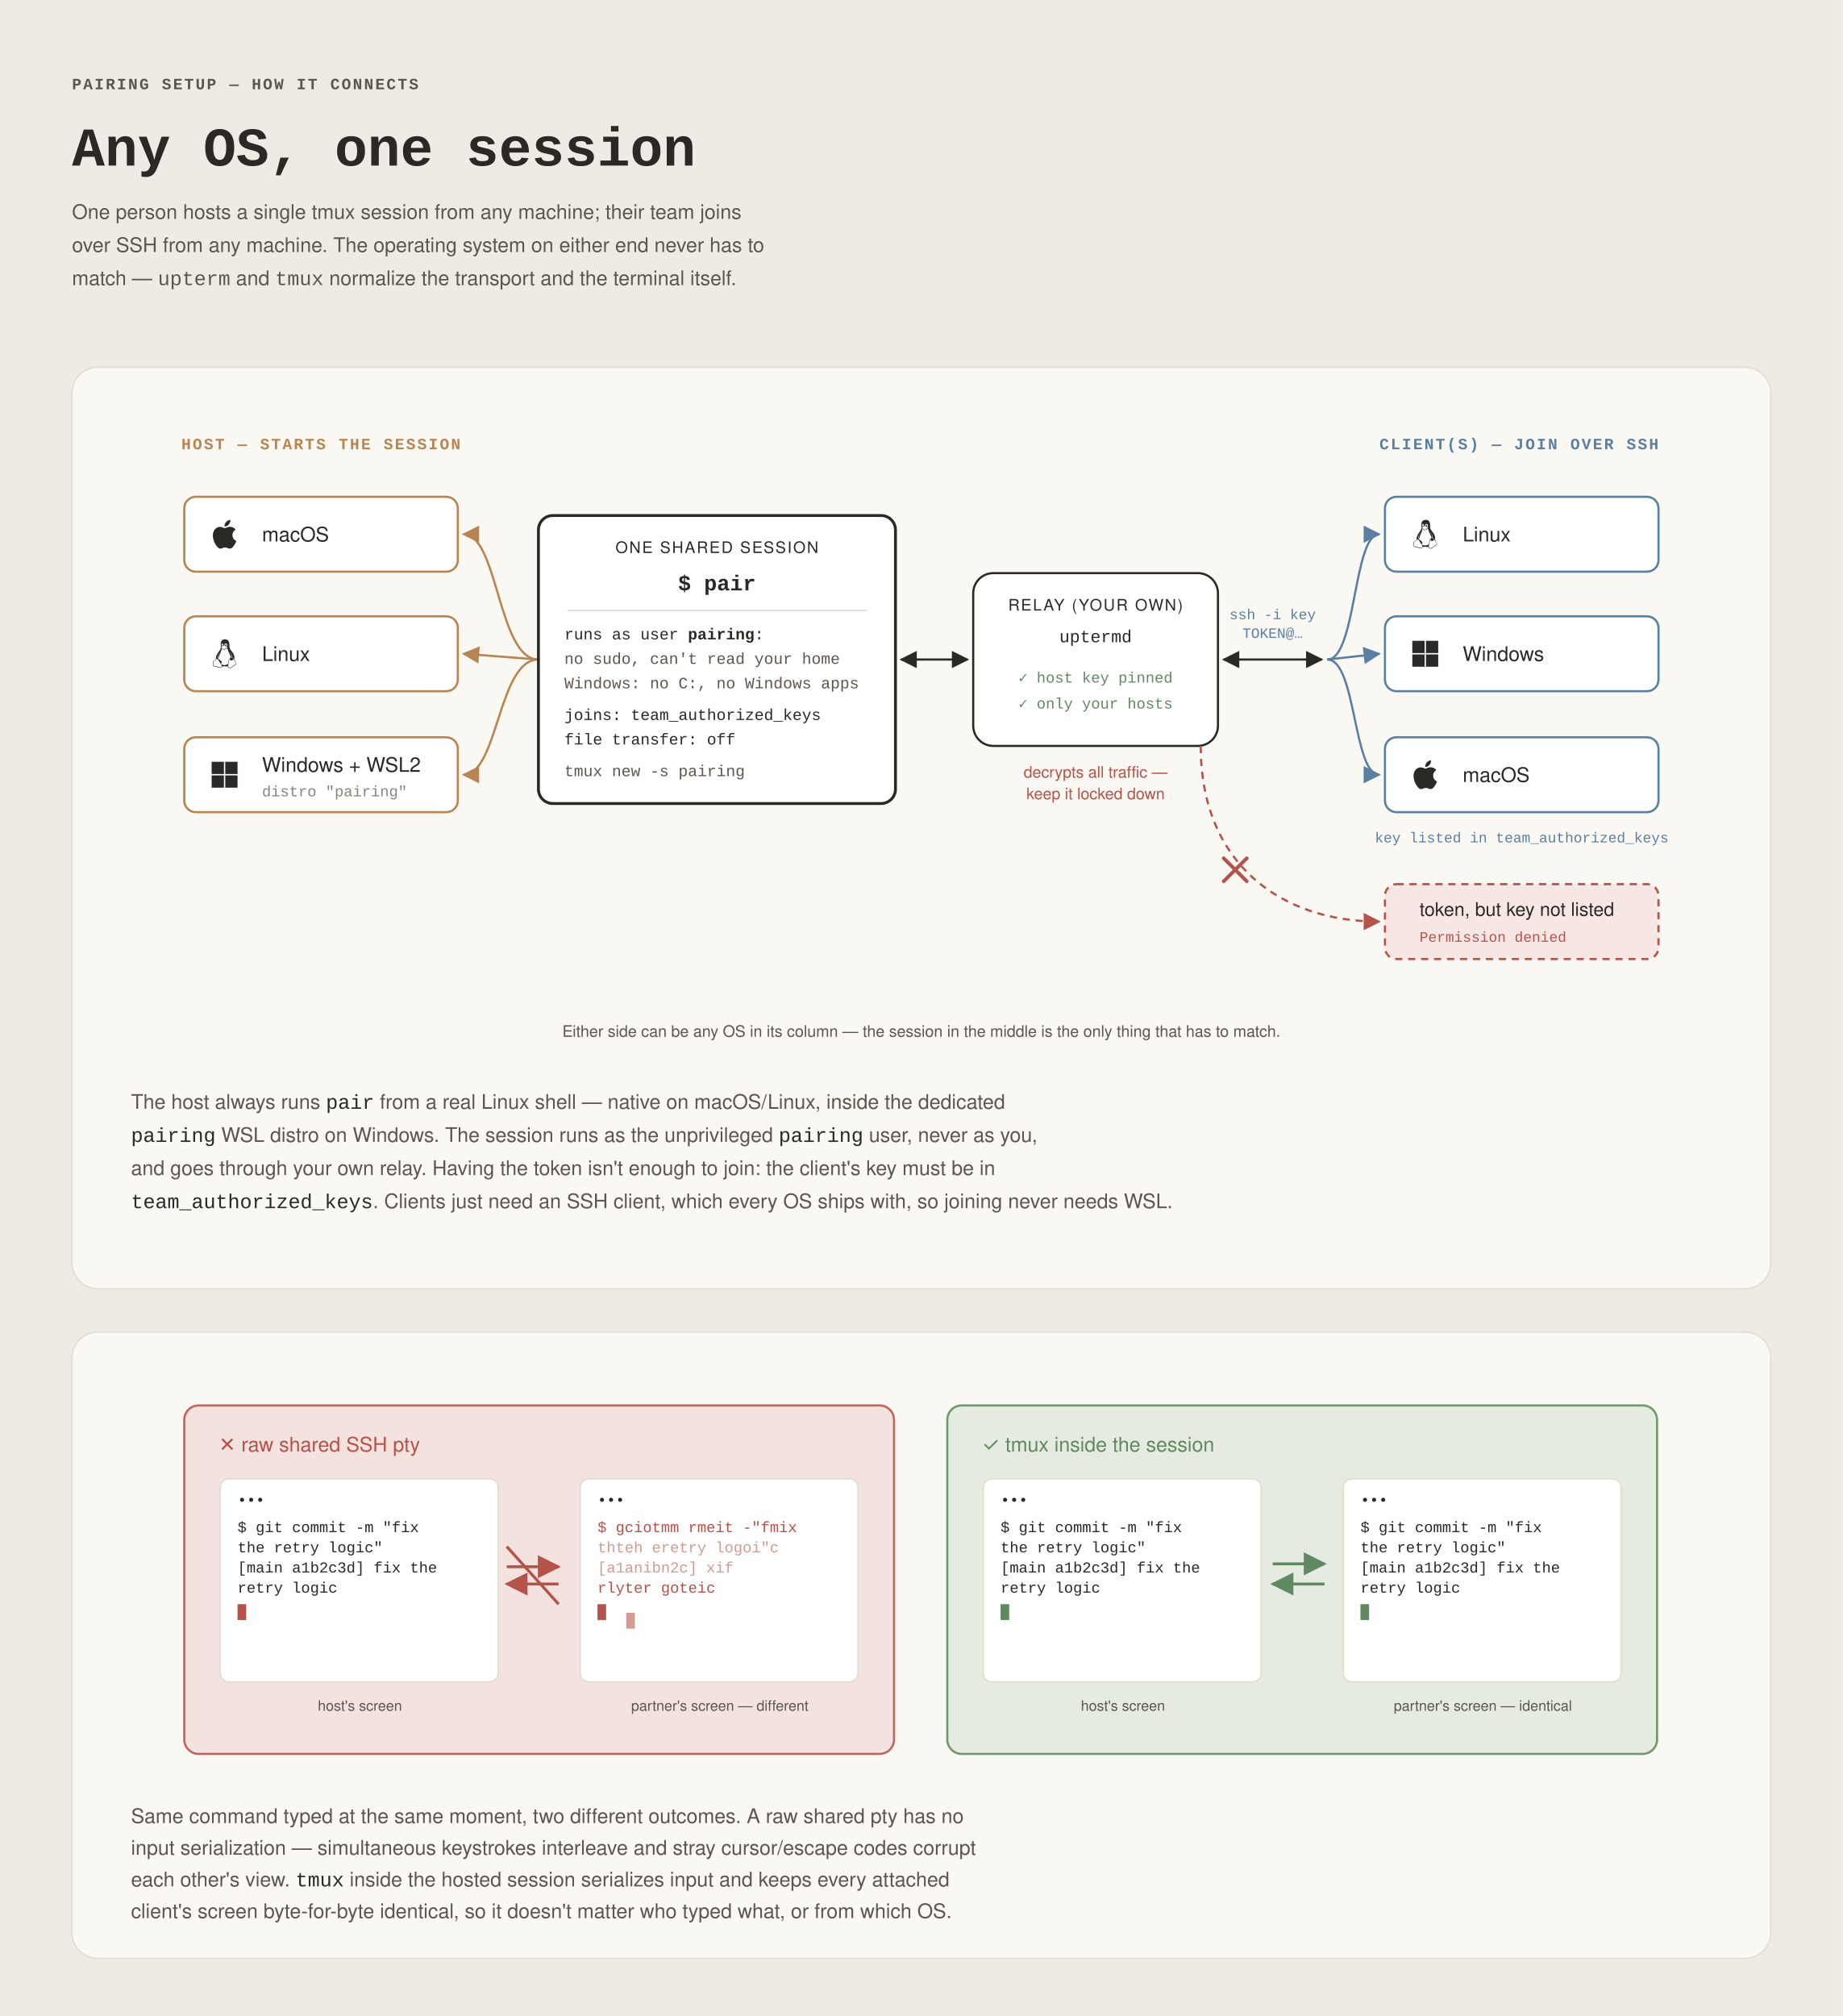
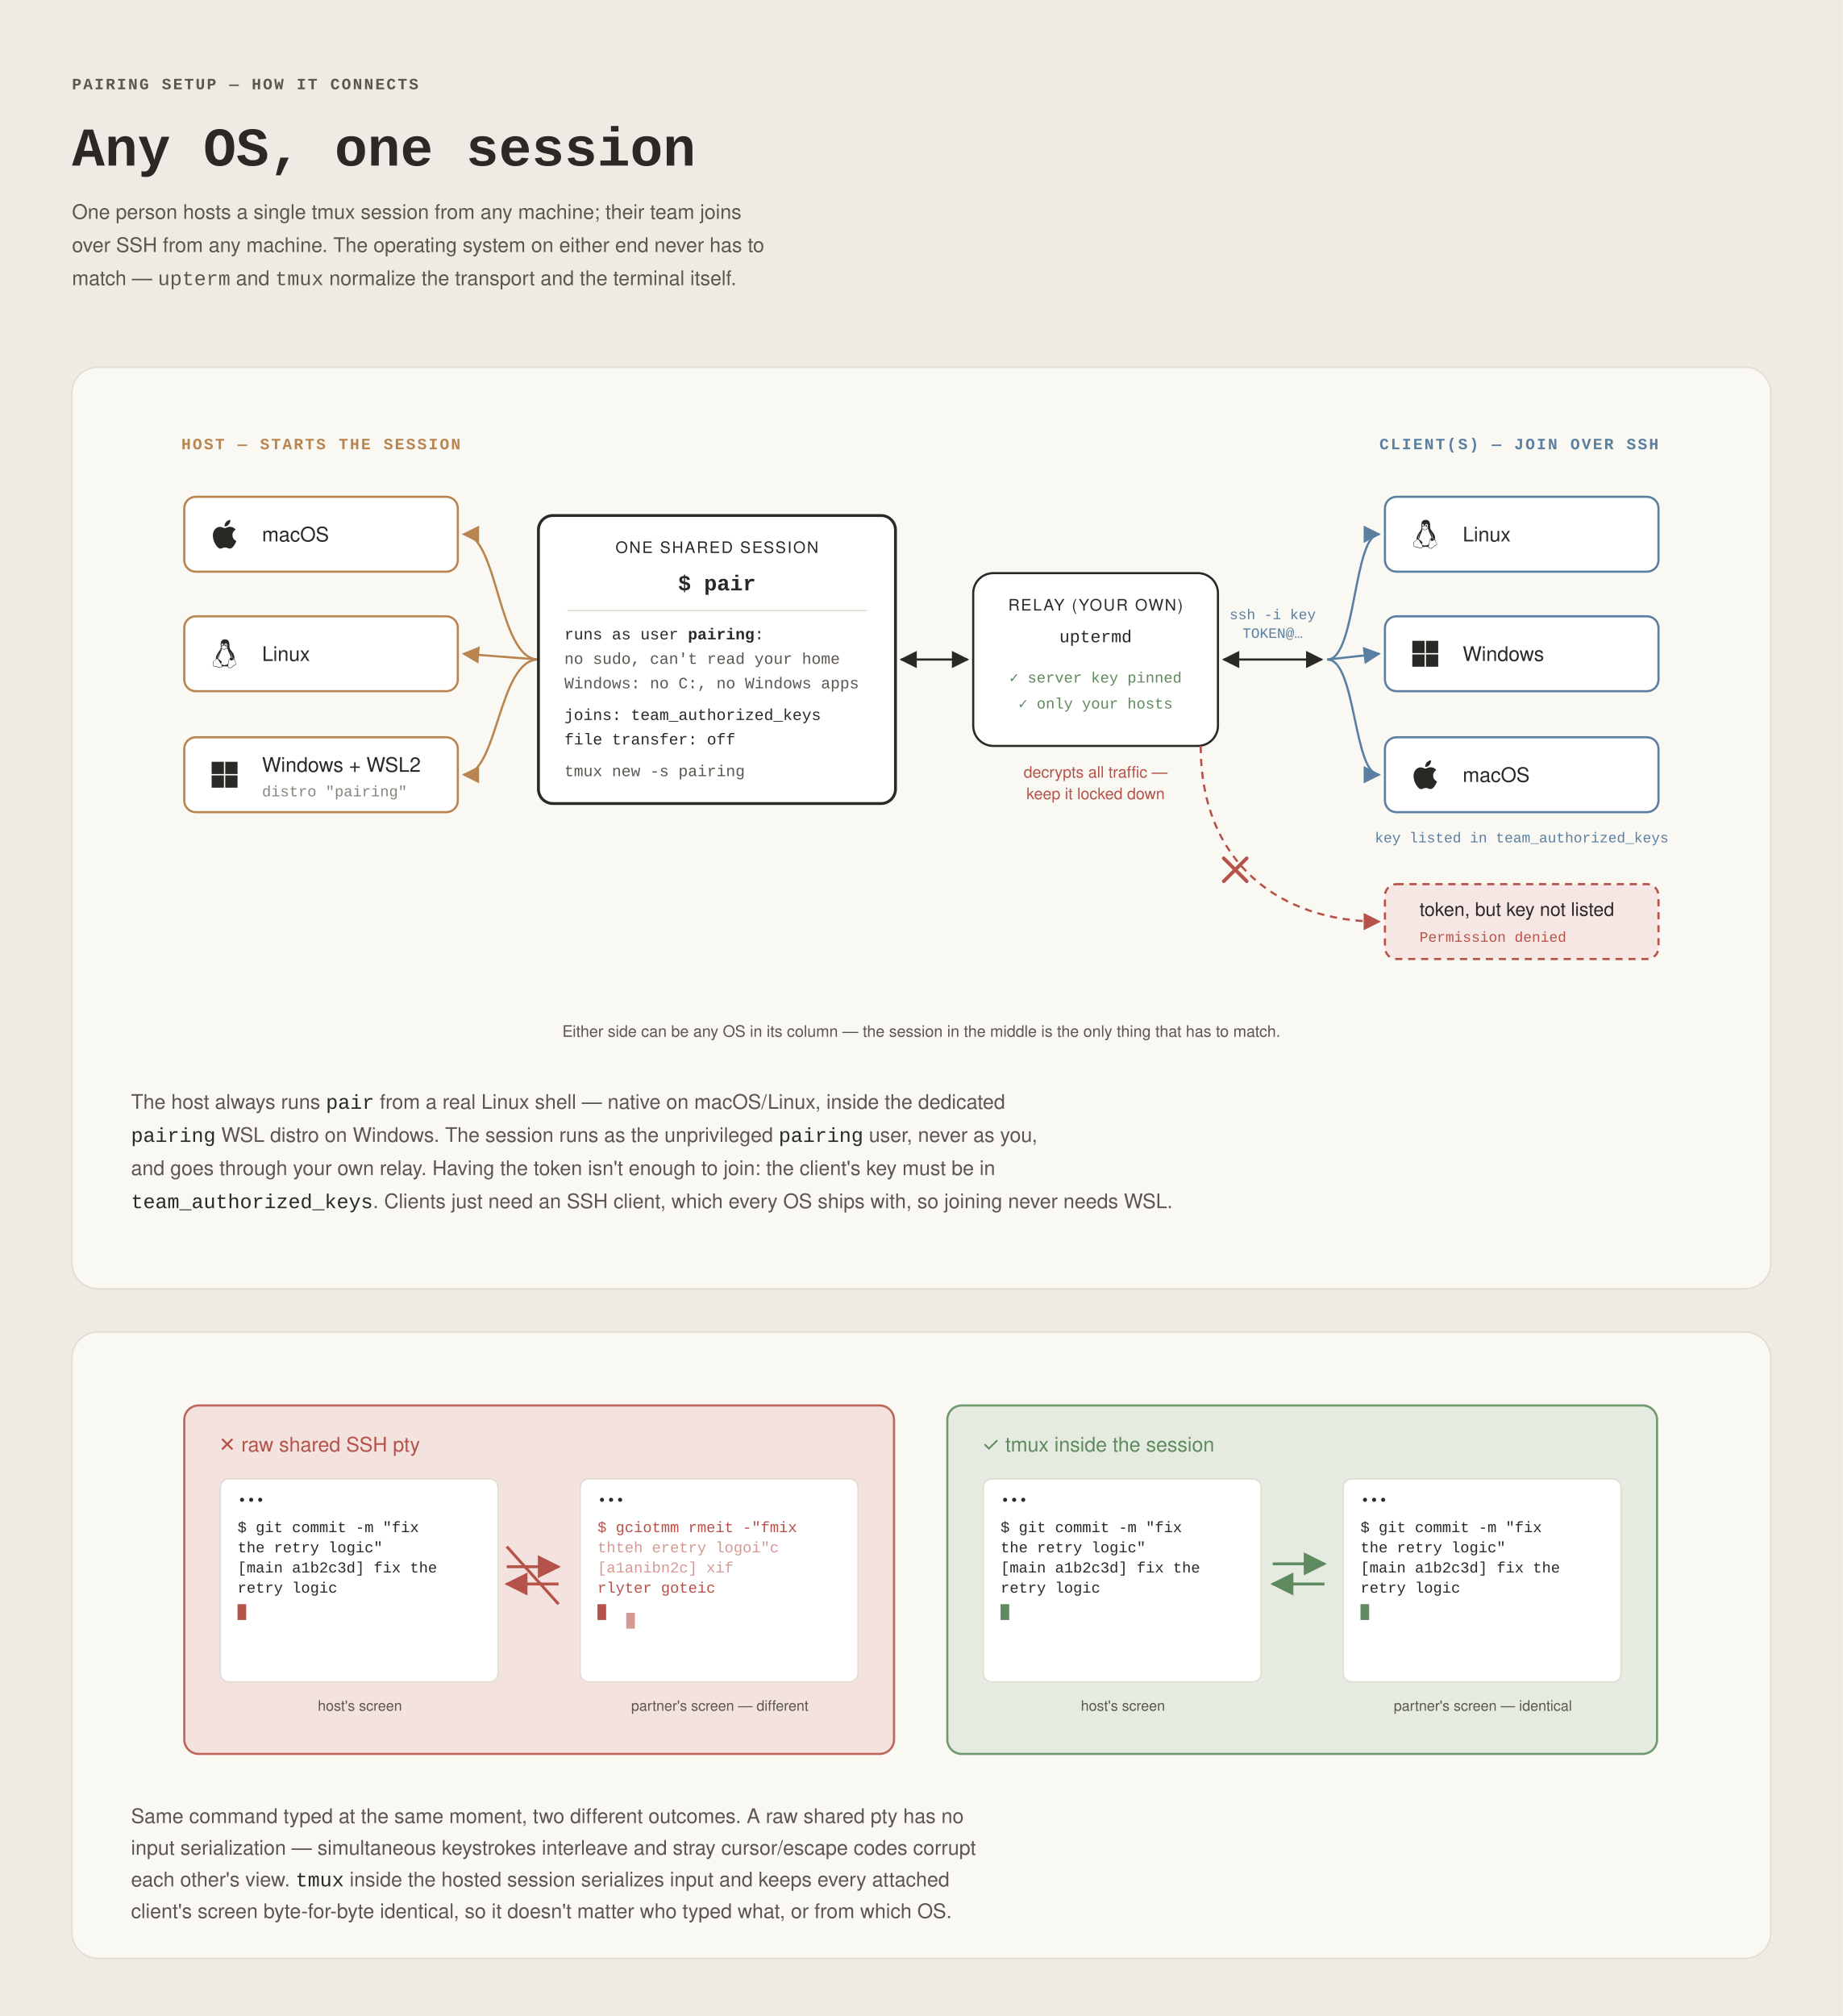
<svg xmlns="http://www.w3.org/2000/svg" width="1280" height="1400" viewBox="0 0 1280 1400" role="img" aria-labelledby="t d">
  <defs>
    <style>
      .mono { font-family: ui-monospace, SFMono-Regular, Menlo, Consolas, "Liberation Mono", monospace; }
      .sans { font-family: -apple-system, "Segoe UI", Helvetica, Arial, sans-serif; }
      .label { font-size: 11px; letter-spacing: 1.2px; font-weight: 600; }
      .body { font-size: 14px; fill: #5b5650; }
      .small { font-size: 11px; fill: #5b5650; }
      .os { font-size: 14px; fill: #2b2926; }
      .scr { font-size: 10.5px; fill: #2b2926; }
    </style>
    <marker id="aHost" viewBox="0 0 10 10" refX="9" refY="5" markerWidth="8" markerHeight="8" orient="auto-start-reverse">
      <path d="M0,0 L10,5 L0,10 z" fill="#b8844f" />
    </marker>
    <marker id="aClient" viewBox="0 0 10 10" refX="9" refY="5" markerWidth="8" markerHeight="8" orient="auto-start-reverse">
      <path d="M0,0 L10,5 L0,10 z" fill="#5a7fa0" />
    </marker>
    <marker id="aDark" viewBox="0 0 10 10" refX="9" refY="5" markerWidth="8" markerHeight="8" orient="auto-start-reverse">
      <path d="M0,0 L10,5 L0,10 z" fill="#2b2926" />
    </marker>
    <marker id="aGreen" viewBox="0 0 10 10" refX="9" refY="5" markerWidth="8" markerHeight="8" orient="auto-start-reverse">
      <path d="M0,0 L10,5 L0,10 z" fill="#5f8a5f" />
    </marker>
    <marker id="aRed" viewBox="0 0 10 10" refX="9" refY="5" markerWidth="8" markerHeight="8" orient="auto-start-reverse">
      <path d="M0,0 L10,5 L0,10 z" fill="#b5524a" />
    </marker>
    <symbol id="iApple" viewBox="0 0 24 24">
      <path d="M12.152 6.896c-.948 0-2.415-1.078-3.96-1.04-2.04.027-3.91 1.183-4.961 3.014-2.117 3.675-.546 9.103 1.519 12.09 1.013 1.454 2.208 3.09 3.792 3.039 1.52-.065 2.09-.987 3.935-.987 1.831 0 2.35.987 3.96.948 1.637-.026 2.676-1.48 3.676-2.948 1.156-1.688 1.636-3.325 1.662-3.415-.039-.013-3.182-1.221-3.22-4.857-.026-3.04 2.48-4.494 2.597-4.559-1.429-2.09-3.623-2.324-4.39-2.376-2-.156-3.675 1.09-4.61 1.09zM15.53 3.83c.843-1.012 1.4-2.427 1.245-3.83-1.207.052-2.662.805-3.532 1.818-.78.896-1.454 2.338-1.273 3.714 1.338.104 2.715-.688 3.559-1.701" />
    </symbol>
    <symbol id="iLinux" viewBox="0 0 24 24">
      <path d="M12.504 0c-.155 0-.315.008-.48.021-4.226.333-3.105 4.807-3.17 6.298-.076 1.092-.3 1.953-1.05 3.02-.885 1.051-2.127 2.75-2.716 4.521-.278.832-.41 1.684-.287 2.489a.424.424 0 00-.11.135c-.26.268-.45.6-.663.839-.199.199-.485.267-.797.4-.313.136-.658.269-.864.68-.09.189-.136.394-.132.602 0 .199.027.4.055.536.058.399.116.728.04.97-.249.68-.28 1.145-.106 1.484.174.334.535.47.94.601.81.2 1.91.135 2.774.6.926.466 1.866.67 2.616.47.526-.116.97-.464 1.208-.946.587-.003 1.23-.269 2.26-.334.699-.058 1.574.267 2.577.2.025.134.063.198.114.333l.003.003c.391.778 1.113 1.132 1.884 1.071.771-.06 1.592-.536 2.257-1.306.631-.765 1.683-1.084 2.378-1.503.348-.199.629-.469.649-.853.023-.4-.2-.811-.714-1.376v-.097l-.003-.003c-.17-.2-.25-.535-.338-.926-.085-.401-.182-.786-.492-1.046h-.003c-.059-.054-.123-.067-.188-.135a.357.357 0 00-.19-.064c.431-1.278.264-2.55-.173-3.694-.533-1.41-1.465-2.638-2.175-3.483-.796-1.005-1.576-1.957-1.56-3.368.026-2.152.236-6.133-3.544-6.139zm.529 3.405h.013c.213 0 .396.062.584.198.19.135.33.332.438.533.105.259.158.459.166.724 0-.02.006-.04.006-.06v.105a.086.086 0 01-.004-.021l-.004-.024a1.807 1.807 0 01-.15.706.953.953 0 01-.213.335.71.71 0 00-.088-.042c-.104-.045-.198-.064-.284-.133a1.312 1.312 0 00-.22-.066c.05-.06.146-.133.183-.198.053-.128.082-.264.088-.402v-.02a1.21 1.21 0 00-.061-.4c-.045-.134-.101-.2-.183-.333-.084-.066-.167-.132-.267-.132h-.016c-.093 0-.176.03-.262.132a.8.8 0 00-.205.334 1.18 1.18 0 00-.09.4v.019c.002.089.008.179.02.267-.193-.067-.438-.135-.607-.202a1.635 1.635 0 01-.018-.2v-.02a1.772 1.772 0 01.15-.768c.082-.22.232-.406.43-.533a.985.985 0 01.594-.2zm-2.962.059h.036c.142 0 .27.048.399.135.146.129.264.288.344.465.09.199.14.4.153.667v.004c.007.134.006.2-.002.266v.08c-.03.007-.056.018-.083.024-.152.055-.274.135-.393.2.012-.09.013-.18.003-.267v-.015c-.012-.133-.04-.2-.082-.333a.613.613 0 00-.166-.267.248.248 0 00-.183-.064h-.021c-.071.006-.13.04-.186.132a.552.552 0 00-.12.27.944.944 0 00-.023.33v.015c.012.135.037.2.08.334.046.134.098.2.166.268.01.009.02.018.034.024-.07.057-.117.07-.176.136a.304.304 0 01-.131.068 2.62 2.62 0 01-.275-.402 1.772 1.772 0 01-.155-.667 1.759 1.759 0 01.08-.668 1.43 1.43 0 01.283-.535c.128-.133.26-.2.418-.2zm1.37 1.706c.332 0 .733.065 1.216.399.293.2.523.269 1.052.468h.003c.255.136.405.266.478.399v-.131a.571.571 0 01.016.47c-.123.31-.516.643-1.063.842v.002c-.268.135-.501.333-.775.465-.276.135-.588.292-1.012.267a1.139 1.139 0 01-.448-.067 3.566 3.566 0 01-.322-.198c-.195-.135-.363-.332-.612-.465v-.005h-.005c-.4-.246-.616-.512-.686-.71-.07-.268-.005-.47.193-.6.224-.135.38-.271.483-.336.104-.074.143-.102.176-.131h.002v-.003c.169-.202.436-.47.839-.601.139-.036.294-.065.466-.065zm2.8 2.142c.358 1.417 1.196 3.475 1.735 4.473.286.534.855 1.659 1.102 3.024.156-.005.33.018.513.064.646-1.671-.546-3.467-1.089-3.966-.22-.2-.232-.335-.123-.335.59.534 1.365 1.572 1.646 2.757.13.535.16 1.104.021 1.67.067.028.135.06.205.067 1.032.534 1.413.938 1.23 1.537v-.043c-.06-.003-.12 0-.18 0h-.016c.151-.467-.182-.825-1.065-1.224-.915-.4-1.646-.336-1.77.465-.008.043-.013.066-.018.135-.068.023-.139.053-.209.064-.43.268-.662.669-.793 1.187-.13.533-.17 1.156-.205 1.869v.003c-.02.334-.17.838-.319 1.35-1.5 1.072-3.58 1.538-5.348.334a2.645 2.645 0 00-.402-.533 1.45 1.45 0 00-.275-.333c.182 0 .338-.03.465-.067a.615.615 0 00.314-.334c.108-.267 0-.697-.345-1.163-.345-.467-.931-.995-1.788-1.521-.63-.4-.986-.87-1.15-1.396-.165-.534-.143-1.085-.015-1.645.245-1.07.873-2.11 1.274-2.763.107-.065.037.135-.408.974-.396.751-1.14 2.497-.122 3.854a8.123 8.123 0 01.647-2.876c.564-1.278 1.743-3.504 1.836-5.268.048.036.217.135.289.202.218.133.38.333.59.465.21.201.477.335.876.335.039.003.075.006.11.006.412 0 .73-.134.997-.268.29-.134.52-.334.74-.4h.005c.467-.135.835-.402 1.044-.7zm2.185 8.958c.037.6.343 1.245.882 1.377.588.134 1.434-.333 1.791-.765l.211-.01c.315-.007.577.01.847.268l.003.003c.208.199.305.53.391.876.085.4.154.78.409 1.066.486.527.645.906.636 1.14l.003-.007v.018l-.003-.012c-.015.262-.185.396-.498.595-.63.401-1.746.712-2.457 1.57-.618.737-1.37 1.14-2.036 1.191-.664.053-1.237-.2-1.574-.898l-.005-.003c-.21-.4-.12-1.025.056-1.69.176-.668.428-1.344.463-1.897.037-.714.076-1.335.195-1.814.12-.465.308-.797.641-.984l.045-.022zm-10.814.049h.01c.053 0 .105.005.157.014.376.055.706.333 1.023.752l.91 1.664.003.003c.243.533.754 1.064 1.189 1.637.434.598.77 1.131.729 1.57v.006c-.057.744-.48 1.148-1.125 1.294-.645.135-1.52.002-2.395-.464-.968-.536-2.118-.469-2.857-.602-.369-.066-.61-.2-.723-.4-.11-.2-.113-.602.123-1.23v-.004l.002-.003c.117-.334.03-.752-.027-1.118-.055-.401-.083-.71.043-.94.16-.334.396-.4.69-.533.294-.135.64-.202.915-.47h.002v-.002c.256-.268.445-.601.668-.838.19-.201.38-.336.663-.336zm7.159-9.074c-.435.201-.945.535-1.488.535-.542 0-.97-.267-1.28-.466-.154-.134-.28-.268-.373-.335-.164-.134-.144-.333-.074-.333.109.016.129.134.199.2.096.066.215.2.36.333.292.2.68.467 1.167.467.485 0 1.053-.267 1.398-.466.195-.135.445-.334.648-.467.156-.136.149-.267.279-.267.128.016.034.134-.147.332a8.097 8.097 0 01-.69.468zm-1.082-1.583V5.64c-.006-.02.013-.042.029-.05.074-.043.18-.027.26.004.063 0 .16.067.15.135-.006.049-.085.066-.135.066-.055 0-.092-.043-.141-.068-.052-.018-.146-.008-.163-.065zm-.551 0c-.02.058-.113.049-.166.066-.047.025-.086.068-.14.068-.05 0-.13-.02-.136-.068-.01-.066.088-.133.15-.133.08-.031.184-.047.259-.005.019.009.036.03.03.05v.02h.003z" />
    </symbol>
    <symbol id="iWindows" viewBox="0 0 24 24">
      <path d="M0,0H11.377V11.372H0ZM12.623,0H24V11.372H12.623ZM0,12.623H11.377V24H0Zm12.623,0H24V24H12.623" />
    </symbol>
  </defs>
  <rect width="1280" height="1400" fill="#efebe4" />
  <text x="50" y="62" class="mono label" fill="#5b5650">PAIRING SETUP — HOW IT CONNECTS</text>
  <text x="50" y="115" class="mono" font-size="38" font-weight="700" fill="#2b2926">Any OS, one session</text>
  <text class="sans body">
    <tspan x="50" y="152">One person hosts a single tmux session from any machine; their team joins</tspan>
    <tspan x="50" y="175">over SSH from any machine. The operating system on either end never has to</tspan>
    <tspan x="50" y="198">match — <tspan class="mono">upterm</tspan> and <tspan class="mono">tmux</tspan> normalize the transport and the terminal itself.</tspan>
  </text>
  <rect x="50" y="255" width="1180" height="640" rx="18" fill="#faf8f3" stroke="#e2ddd3" />
  <text x="126" y="312" class="mono label" fill="#b8844f">HOST — STARTS THE SESSION</text>
  <text x="1152" y="312" class="mono label" fill="#5a7fa0" text-anchor="end">CLIENT(S) — JOIN OVER SSH</text>
  <g class="sans os">
    <rect x="128" y="345" width="190" height="52" rx="8" fill="#fff" stroke="#b8844f" stroke-width="1.5" />
    <text x="182" y="376">macOS</text>
    <rect x="128" y="428" width="190" height="52" rx="8" fill="#fff" stroke="#b8844f" stroke-width="1.5" />
    <text x="182" y="459">Linux</text>
    <rect x="128" y="512" width="190" height="52" rx="8" fill="#fff" stroke="#b8844f" stroke-width="1.5" />
    <text x="182" y="536">Windows + WSL2</text>
    <text x="182" y="553" class="mono" font-size="10.5" fill="#8a847c">distro "pairing"</text>
  </g>
  <g fill="#2b2926">
    <use href="#iApple" x="146" y="361" width="20" height="20" />
    <use href="#iLinux" x="146" y="444" width="20" height="20" />
    <use href="#iWindows" x="147" y="529" width="18" height="18" />
  </g>
  <g fill="none" stroke="#b8844f" stroke-width="1.5">
    <path d="M374,458 C346,458 346,371 322,371" marker-end="url(#aHost)" />
    <path d="M374,458 L322,454" marker-end="url(#aHost)" />
    <path d="M374,458 C346,458 346,538 322,538" marker-end="url(#aHost)" />
  </g>
  <rect x="374" y="358" width="248" height="200" rx="10" fill="#fff" stroke="#2b2926" stroke-width="2" />
  <text x="498" y="384" class="sans" font-size="11" letter-spacing="1" fill="#2b2926" text-anchor="middle">ONE SHARED SESSION</text>
  <text x="498" y="410" class="mono" font-size="15" font-weight="700" fill="#2b2926" text-anchor="middle">$ pair</text>
  <line x1="394" y1="424" x2="602" y2="424" stroke="#e2ddd3" />
  <g class="mono" font-size="11" fill="#2b2926">
    <text x="392" y="444">runs as user <tspan font-weight="700">pairing</tspan>:</text>
    <text x="392" y="461" fill="#5b5650">  no sudo, can't read your home</text>
    <text x="392" y="478" fill="#5b5650">  Windows: no C:, no Windows apps</text>
    <text x="392" y="500">joins: team_authorized_keys</text>
    <text x="392" y="517">file transfer: off</text>
    <text x="392" y="539" fill="#5b5650">tmux new -s pairing</text>
  </g>
  <line x1="626" y1="458" x2="672" y2="458" stroke="#2b2926" stroke-width="1.5" marker-start="url(#aDark)" marker-end="url(#aDark)" />
  <rect x="676" y="398" width="170" height="120" rx="14" fill="#fff" stroke="#2b2926" stroke-width="1.5" />
  <text x="761" y="424" class="sans" font-size="11" letter-spacing="1" fill="#2b2926" text-anchor="middle">RELAY (YOUR OWN)</text>
  <text x="761" y="446" class="mono" font-size="12" fill="#2b2926" text-anchor="middle">uptermd</text>
-   <text x="761" y="474" class="mono" font-size="10.5" fill="#5f8a5f" text-anchor="middle">✓ host key pinned</text>
+   <text x="761" y="474" class="mono" font-size="10.5" fill="#5f8a5f" text-anchor="middle">✓ server key pinned</text>
  <text x="761" y="492" class="mono" font-size="10.5" fill="#5f8a5f" text-anchor="middle">✓ only your hosts</text>
  <text x="761" y="540" class="sans" font-size="11" fill="#b5524a" text-anchor="middle">decrypts all traffic —</text>
  <text x="761" y="555" class="sans" font-size="11" fill="#b5524a" text-anchor="middle">keep it locked down</text>
  <text x="884" y="430" class="mono" font-size="10" fill="#5a7fa0" text-anchor="middle">ssh -i key</text>
  <text x="884" y="443" class="mono" font-size="10" fill="#5a7fa0" text-anchor="middle">TOKEN@…</text>
  <line x1="850" y1="458" x2="918" y2="458" stroke="#2b2926" stroke-width="1.5" marker-start="url(#aDark)" marker-end="url(#aDark)" />
  <g fill="none" stroke="#5a7fa0" stroke-width="1.5">
    <path d="M922,458 C942,458 940,371 958,371" marker-end="url(#aClient)" />
    <path d="M922,458 L958,454" marker-end="url(#aClient)" />
    <path d="M922,458 C942,458 940,538 958,538" marker-end="url(#aClient)" />
  </g>
  <g class="sans os">
    <rect x="962" y="345" width="190" height="52" rx="8" fill="#fff" stroke="#5a7fa0" stroke-width="1.5" />
    <text x="1016" y="376">Linux</text>
    <rect x="962" y="428" width="190" height="52" rx="8" fill="#fff" stroke="#5a7fa0" stroke-width="1.5" />
    <text x="1016" y="459">Windows</text>
    <rect x="962" y="512" width="190" height="52" rx="8" fill="#fff" stroke="#5a7fa0" stroke-width="1.5" />
    <text x="1016" y="543">macOS</text>
  </g>
  <g fill="#2b2926">
    <use href="#iLinux" x="980" y="361" width="20" height="20" />
    <use href="#iWindows" x="981" y="445" width="18" height="18" />
    <use href="#iApple" x="980" y="528" width="20" height="20" />
  </g>
  <text x="1057" y="585" class="mono" font-size="10" fill="#5a7fa0" text-anchor="middle">key listed in team_authorized_keys</text>
  <path d="M834,518 C834,600 890,640 958,640" fill="none" stroke="#b5524a" stroke-width="1.5" stroke-dasharray="5 4" marker-end="url(#aRed)" />
  <g stroke="#b5524a" stroke-width="2.5" stroke-linecap="round">
    <line x1="850" y1="596" x2="866" y2="612" />
    <line x1="866" y1="596" x2="850" y2="612" />
  </g>
  <rect x="962" y="614" width="190" height="52" rx="8" fill="#f6e7e4" stroke="#b5524a" stroke-width="1.5" stroke-dasharray="5 4" />
  <text x="986" y="636" class="sans" font-size="13" fill="#2b2926">token, but key not listed</text>
  <text x="986" y="654" class="mono" font-size="10" fill="#b5524a">Permission denied</text>
  <text x="640" y="720" class="sans small" text-anchor="middle">Either side can be any OS in its column — the session in the middle is the only thing that has to match.</text>
  <text class="sans body">
    <tspan x="91" y="770">The host always runs <tspan class="mono" fill="#2b2926">pair</tspan> from a real Linux shell — native on macOS/Linux, inside the dedicated</tspan>
    <tspan x="91" y="793">
      <tspan class="mono" fill="#2b2926">pairing</tspan> WSL distro on Windows. The session runs as the unprivileged <tspan class="mono" fill="#2b2926">pairing</tspan> user, never as you,</tspan>
    <tspan x="91" y="816">and goes through your own relay. Having the token isn't enough to join: the client's key must be in</tspan>
    <tspan x="91" y="839">
      <tspan class="mono" fill="#2b2926">team_authorized_keys</tspan>. Clients just need an SSH client, which every OS ships with, so joining never needs WSL.</tspan>
  </text>
  <rect x="50" y="925" width="1180" height="435" rx="18" fill="#faf8f3" stroke="#e2ddd3" />
  <rect x="128" y="976" width="493" height="242" rx="10" fill="#f3e2de" stroke="#c0655a" stroke-width="1.5" />
  <text x="152" y="1008" class="sans" font-size="14" fill="#b5524a">✕ raw shared SSH pty</text>
  <rect x="153" y="1027" width="193" height="141" rx="6" fill="#fff" stroke="#e2ddd3" />
  <text x="165" y="1045" class="mono scr">•••</text>
  <g class="mono scr">
    <text x="165" y="1064">$ git commit -m "fix</text>
    <text x="165" y="1078">the retry logic"</text>
    <text x="165" y="1092">[main a1b2c3d] fix the</text>
    <text x="165" y="1106">retry logic</text>
  </g>
  <rect x="165" y="1114" width="6" height="11" fill="#b5524a" />
  <rect x="403" y="1027" width="193" height="141" rx="6" fill="#fff" stroke="#e2ddd3" />
  <text x="415" y="1045" class="mono scr">•••</text>
  <g class="mono" font-size="10.5" fill="#b5524a">
    <text x="415" y="1064">$ gciotmm rmeit -"fmix</text>
    <text x="415" y="1078" fill="#d49a92">thteh eretry logoi"c</text>
    <text x="415" y="1092" fill="#d49a92">[a1anibn2c] xif</text>
    <text x="415" y="1106">rlyter goteic</text>
  </g>
  <rect x="415" y="1114" width="6" height="11" fill="#b5524a" />
  <rect x="435" y="1120" width="6" height="11" fill="#d49a92" />
  <g stroke="#b5524a" stroke-width="2" fill="none">
    <line x1="352" y1="1088" x2="388" y2="1088" marker-end="url(#aRed)" />
    <line x1="388" y1="1100" x2="352" y2="1100" marker-end="url(#aRed)" />
    <line x1="352" y1="1074" x2="388" y2="1114" />
  </g>
  <text x="250" y="1188" class="sans" font-size="10" fill="#5b5650" text-anchor="middle">host's screen</text>
  <text x="500" y="1188" class="sans" font-size="10" fill="#5b5650" text-anchor="middle">partner's screen — different</text>
  <rect x="658" y="976" width="493" height="242" rx="10" fill="#e5ebe0" stroke="#6f9a6f" stroke-width="1.5" />
  <text x="682" y="1008" class="sans" font-size="14" fill="#5f8a5f">✓ tmux inside the session</text>
  <rect x="683" y="1027" width="193" height="141" rx="6" fill="#fff" stroke="#e2ddd3" />
  <text x="695" y="1045" class="mono scr">•••</text>
  <g class="mono scr">
    <text x="695" y="1064">$ git commit -m "fix</text>
    <text x="695" y="1078">the retry logic"</text>
    <text x="695" y="1092">[main a1b2c3d] fix the</text>
    <text x="695" y="1106">retry logic</text>
  </g>
  <rect x="695" y="1114" width="6" height="11" fill="#5f8a5f" />
  <rect x="933" y="1027" width="193" height="141" rx="6" fill="#fff" stroke="#e2ddd3" />
  <text x="945" y="1045" class="mono scr">•••</text>
  <g class="mono scr">
    <text x="945" y="1064">$ git commit -m "fix</text>
    <text x="945" y="1078">the retry logic"</text>
    <text x="945" y="1092">[main a1b2c3d] fix the</text>
    <text x="945" y="1106">retry logic</text>
  </g>
  <rect x="945" y="1114" width="6" height="11" fill="#5f8a5f" />
  <g stroke="#5f8a5f" stroke-width="2">
    <line x1="884" y1="1086" x2="920" y2="1086" marker-end="url(#aGreen)" />
    <line x1="920" y1="1100" x2="884" y2="1100" marker-end="url(#aGreen)" />
  </g>
  <text x="780" y="1188" class="sans" font-size="10" fill="#5b5650" text-anchor="middle">host's screen</text>
  <text x="1030" y="1188" class="sans" font-size="10" fill="#5b5650" text-anchor="middle">partner's screen — identical</text>
  <text class="sans body">
    <tspan x="91" y="1266">Same command typed at the same moment, two different outcomes. A raw shared pty has no</tspan>
    <tspan x="91" y="1288">input serialization — simultaneous keystrokes interleave and stray cursor/escape codes corrupt</tspan>
    <tspan x="91" y="1310">each other's view. <tspan class="mono" fill="#2b2926">tmux</tspan> inside the hosted session serializes input and keeps every attached</tspan>
    <tspan x="91" y="1332">client's screen byte-for-byte identical, so it doesn't matter who typed what, or from which OS.</tspan>
  </text>
</svg>
